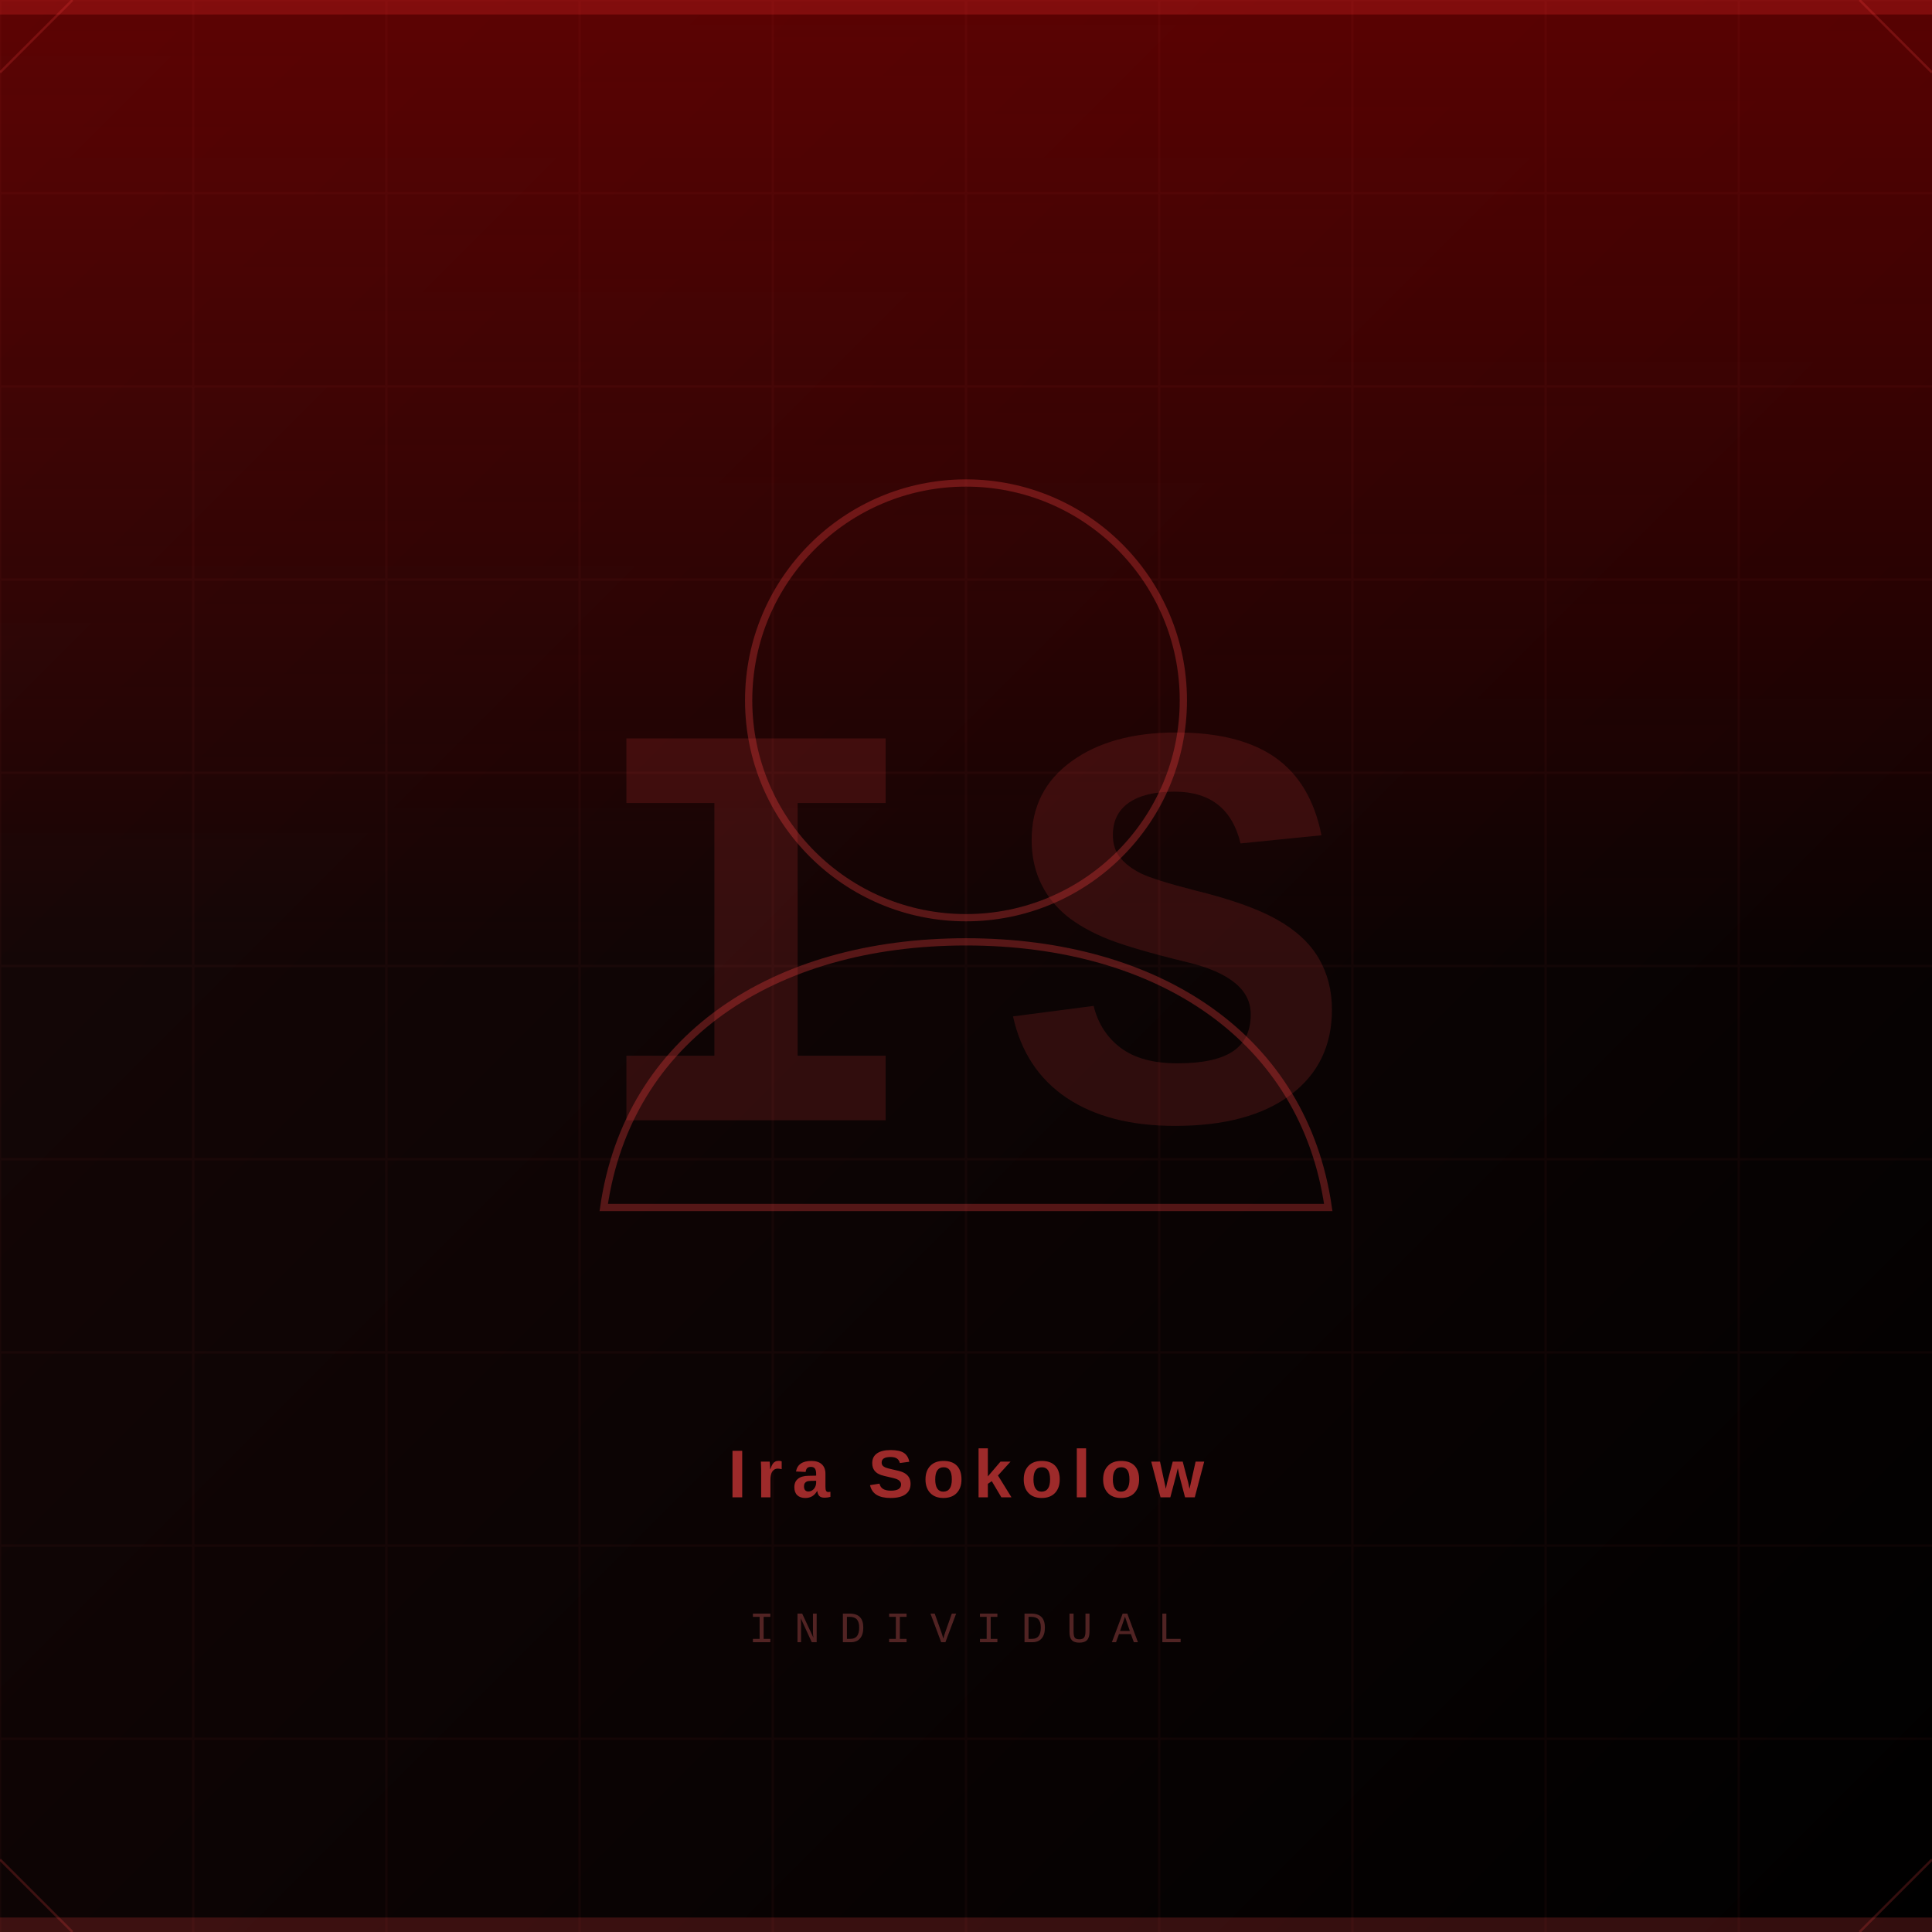
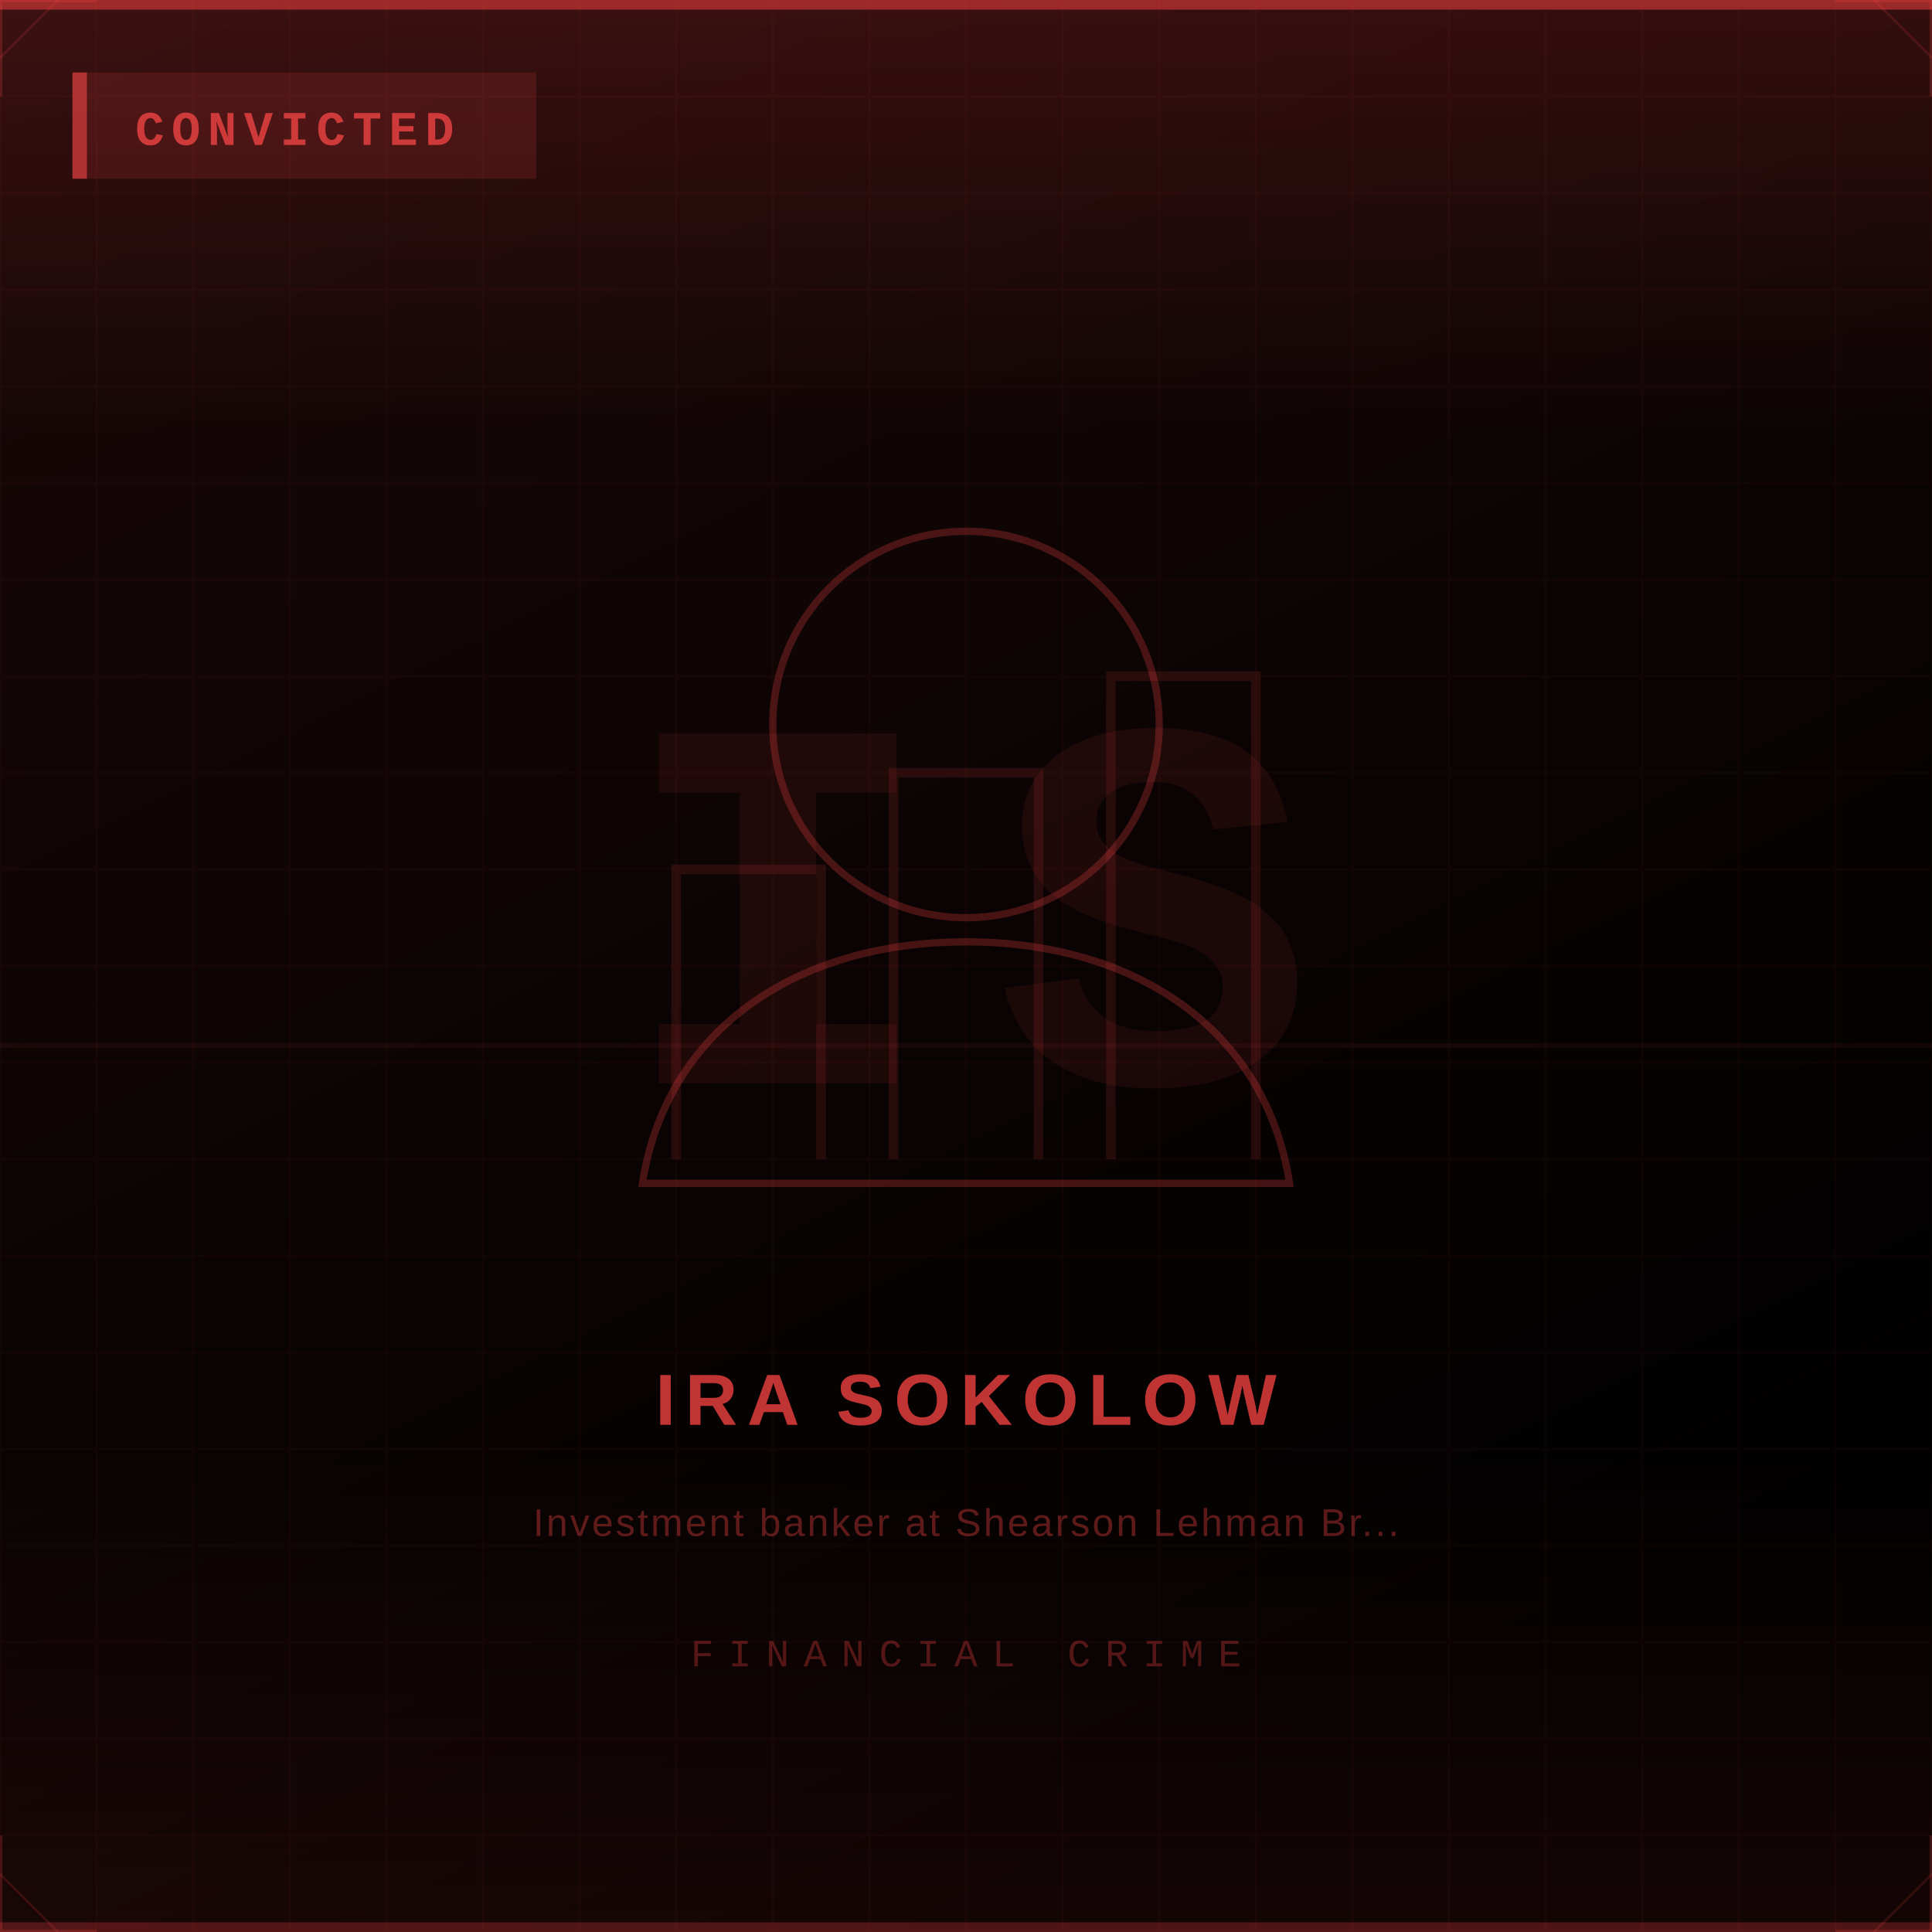
<svg xmlns="http://www.w3.org/2000/svg" width="400" height="400" viewBox="0 0 400 400">
  <defs>
-     <linearGradient id="bg" x1="0" y1="0" x2="1" y2="1">
+     <linearGradient id="bg" x1="0" y1="0" x2="0.5" y2="1">
      <stop offset="0%" stop-color="#1a0808" />
      <stop offset="100%" stop-color="#000000" />
    </linearGradient>
-     <linearGradient id="accent" x1="0" y1="0" x2="0" y2="1">
-       <stop offset="0%" stop-color="#8b0000" stop-opacity="0.6" />
-       <stop offset="100%" stop-color="#8b0000" stop-opacity="0" />
+     <linearGradient id="glow" x1="0" y1="0" x2="0" y2="1">
+       <stop offset="0%" stop-color="#ff4444" stop-opacity="0.15" />
+       <stop offset="50%" stop-color="#ff4444" stop-opacity="0" />
+     </linearGradient>
+     <linearGradient id="bottomFade" x1="0" y1="0" x2="0" y2="1">
+       <stop offset="0%" stop-color="#ff4444" stop-opacity="0" />
+       <stop offset="100%" stop-color="#ff4444" stop-opacity="0.08" />
    </linearGradient>
  </defs>
  <rect width="400" height="400" fill="url(#bg)" />
-   <rect x="0" y="0" width="400" height="3" fill="#ff4444" opacity="0.4" />
-   <rect x="0" y="397" width="400" height="3" fill="#ff4444" opacity="0.2" />
-   <rect width="400" height="200" fill="url(#accent)" />
-   <g opacity="0.04" stroke="#ff4444" stroke-width="0.5">
+   <rect width="400" height="180" fill="url(#glow)" />
+   <rect y="300" width="400" height="100" fill="url(#bottomFade)" />
+   <g opacity="0.035" stroke="#ff4444" stroke-width="0.5">
    <line x1="0" y1="0" x2="0" y2="400" />
+     <line x1="20" y1="0" x2="20" y2="400" />
    <line x1="40" y1="0" x2="40" y2="400" />
+     <line x1="60" y1="0" x2="60" y2="400" />
    <line x1="80" y1="0" x2="80" y2="400" />
+     <line x1="100" y1="0" x2="100" y2="400" />
    <line x1="120" y1="0" x2="120" y2="400" />
+     <line x1="140" y1="0" x2="140" y2="400" />
    <line x1="160" y1="0" x2="160" y2="400" />
+     <line x1="180" y1="0" x2="180" y2="400" />
    <line x1="200" y1="0" x2="200" y2="400" />
+     <line x1="220" y1="0" x2="220" y2="400" />
    <line x1="240" y1="0" x2="240" y2="400" />
+     <line x1="260" y1="0" x2="260" y2="400" />
    <line x1="280" y1="0" x2="280" y2="400" />
+     <line x1="300" y1="0" x2="300" y2="400" />
    <line x1="320" y1="0" x2="320" y2="400" />
+     <line x1="340" y1="0" x2="340" y2="400" />
    <line x1="360" y1="0" x2="360" y2="400" />
+     <line x1="380" y1="0" x2="380" y2="400" />
+     <line x1="400" y1="0" x2="400" y2="400" />
    <line x1="0" y1="0" x2="400" y2="0" />
+     <line x1="0" y1="20" x2="400" y2="20" />
    <line x1="0" y1="40" x2="400" y2="40" />
+     <line x1="0" y1="60" x2="400" y2="60" />
    <line x1="0" y1="80" x2="400" y2="80" />
+     <line x1="0" y1="100" x2="400" y2="100" />
    <line x1="0" y1="120" x2="400" y2="120" />
+     <line x1="0" y1="140" x2="400" y2="140" />
    <line x1="0" y1="160" x2="400" y2="160" />
+     <line x1="0" y1="180" x2="400" y2="180" />
    <line x1="0" y1="200" x2="400" y2="200" />
+     <line x1="0" y1="220" x2="400" y2="220" />
    <line x1="0" y1="240" x2="400" y2="240" />
+     <line x1="0" y1="260" x2="400" y2="260" />
    <line x1="0" y1="280" x2="400" y2="280" />
+     <line x1="0" y1="300" x2="400" y2="300" />
    <line x1="0" y1="320" x2="400" y2="320" />
+     <line x1="0" y1="340" x2="400" y2="340" />
    <line x1="0" y1="360" x2="400" y2="360" />
+     <line x1="0" y1="380" x2="400" y2="380" />
+     <line x1="0" y1="400" x2="400" y2="400" />
  </g>
-   <text x="200" y="200" font-family="'Courier New',monospace" font-size="120" font-weight="900" fill="#ff4444" opacity="0.15" text-anchor="middle" dominant-baseline="central" letter-spacing="15">IS</text>
-   <circle cx="200" cy="145" r="45" fill="none" stroke="#ff4444" stroke-width="1.5" opacity="0.3" />
-   <path d="M200 195 C160 195 130 215 125 250 L275 250 C270 215 240 195 200 195Z" fill="none" stroke="#ff4444" stroke-width="1.5" opacity="0.3" />
-   <text x="200" y="310" font-family="'Helvetica Neue',Arial,sans-serif" font-size="14" font-weight="700" fill="#ff4444" opacity="0.6" text-anchor="middle" letter-spacing="2">Ira Sokolow</text>
-   <text x="200" y="340" font-family="'Courier New',monospace" font-size="9" fill="#994444" opacity="0.5" text-anchor="middle" letter-spacing="4">INDIVIDUAL</text>
-   <line x1="0" y1="15" x2="15" y2="0" stroke="#ff4444" stroke-width="0.5" opacity="0.2" />
-   <line x1="385" y1="0" x2="400" y2="15" stroke="#ff4444" stroke-width="0.5" opacity="0.2" />
-   <line x1="0" y1="385" x2="15" y2="400" stroke="#ff4444" stroke-width="0.5" opacity="0.2" />
-   <line x1="385" y1="400" x2="400" y2="385" stroke="#ff4444" stroke-width="0.5" opacity="0.2" />
+   <rect x="0" y="216" width="400" height="1" fill="#ff4444" opacity="0.06" />
+   <rect x="0" y="0" width="400" height="2" fill="#ff4444" opacity="0.5" />
+   <path d="M140 240 L140 180 L170 180 L170 240 M185 240 L185 160 L215 160 L215 240 M230 240 L230 140 L260 140 L260 240" fill="none" stroke="#ff4444" stroke-width="2" opacity="0.12" />
+   <text x="200" y="195" font-family="'Courier New',monospace" font-size="110" font-weight="900" fill="#ff4444" opacity="0.08" text-anchor="middle" dominant-baseline="central" letter-spacing="12">IS</text>
+   <circle cx="200" cy="150" r="40" fill="none" stroke="#ff4444" stroke-width="1.5" opacity="0.25" />
+   <path d="M200 195 C165 195 138 213 133 245 L267 245 C262 213 235 195 200 195Z" fill="none" stroke="#ff4444" stroke-width="1.5" opacity="0.25" />
+   <rect x="15" y="15" width="96" height="22" fill="#ef4444" opacity="0.15" />
+   <rect x="15" y="15" width="3" height="22" fill="#ef4444" opacity="0.6" />
+   <text x="28" y="30" font-family="'Courier New',monospace" font-size="10" font-weight="700" fill="#ef4444" opacity="0.8" letter-spacing="1.5">CONVICTED</text>
+   <text x="200" y="295" font-family="'Helvetica Neue',Arial,sans-serif" font-size="15" font-weight="700" fill="#ff4444" opacity="0.75" text-anchor="middle" letter-spacing="2">IRA SOKOLOW</text>
+   <text x="200" y="318" font-family="'Helvetica Neue',Arial,sans-serif" font-size="8" fill="#ff4444" opacity="0.35" text-anchor="middle" letter-spacing="0.5">Investment banker at Shearson Lehman Br...</text>
+   <text x="200" y="345" font-family="'Courier New',monospace" font-size="8" fill="#ff4444" opacity="0.3" text-anchor="middle" letter-spacing="3">FINANCIAL CRIME</text>
+   <polyline points="0,20 0,0 20,0" fill="none" stroke="#ff4444" stroke-width="1" opacity="0.2" />
+   <polyline points="380,0 400,0 400,20" fill="none" stroke="#ff4444" stroke-width="1" opacity="0.2" />
+   <polyline points="0,380 0,400 20,400" fill="none" stroke="#ff4444" stroke-width="1" opacity="0.2" />
+   <polyline points="380,400 400,400 400,380" fill="none" stroke="#ff4444" stroke-width="1" opacity="0.2" />
+   <rect x="0" y="398" width="400" height="2" fill="#ff4444" opacity="0.25" />
+   <line x1="0" y1="12" x2="12" y2="0" stroke="#ff4444" stroke-width="0.5" opacity="0.15" />
+   <line x1="388" y1="0" x2="400" y2="12" stroke="#ff4444" stroke-width="0.5" opacity="0.15" />
+   <line x1="0" y1="388" x2="12" y2="400" stroke="#ff4444" stroke-width="0.5" opacity="0.15" />
+   <line x1="388" y1="400" x2="400" y2="388" stroke="#ff4444" stroke-width="0.5" opacity="0.15" />
</svg>
